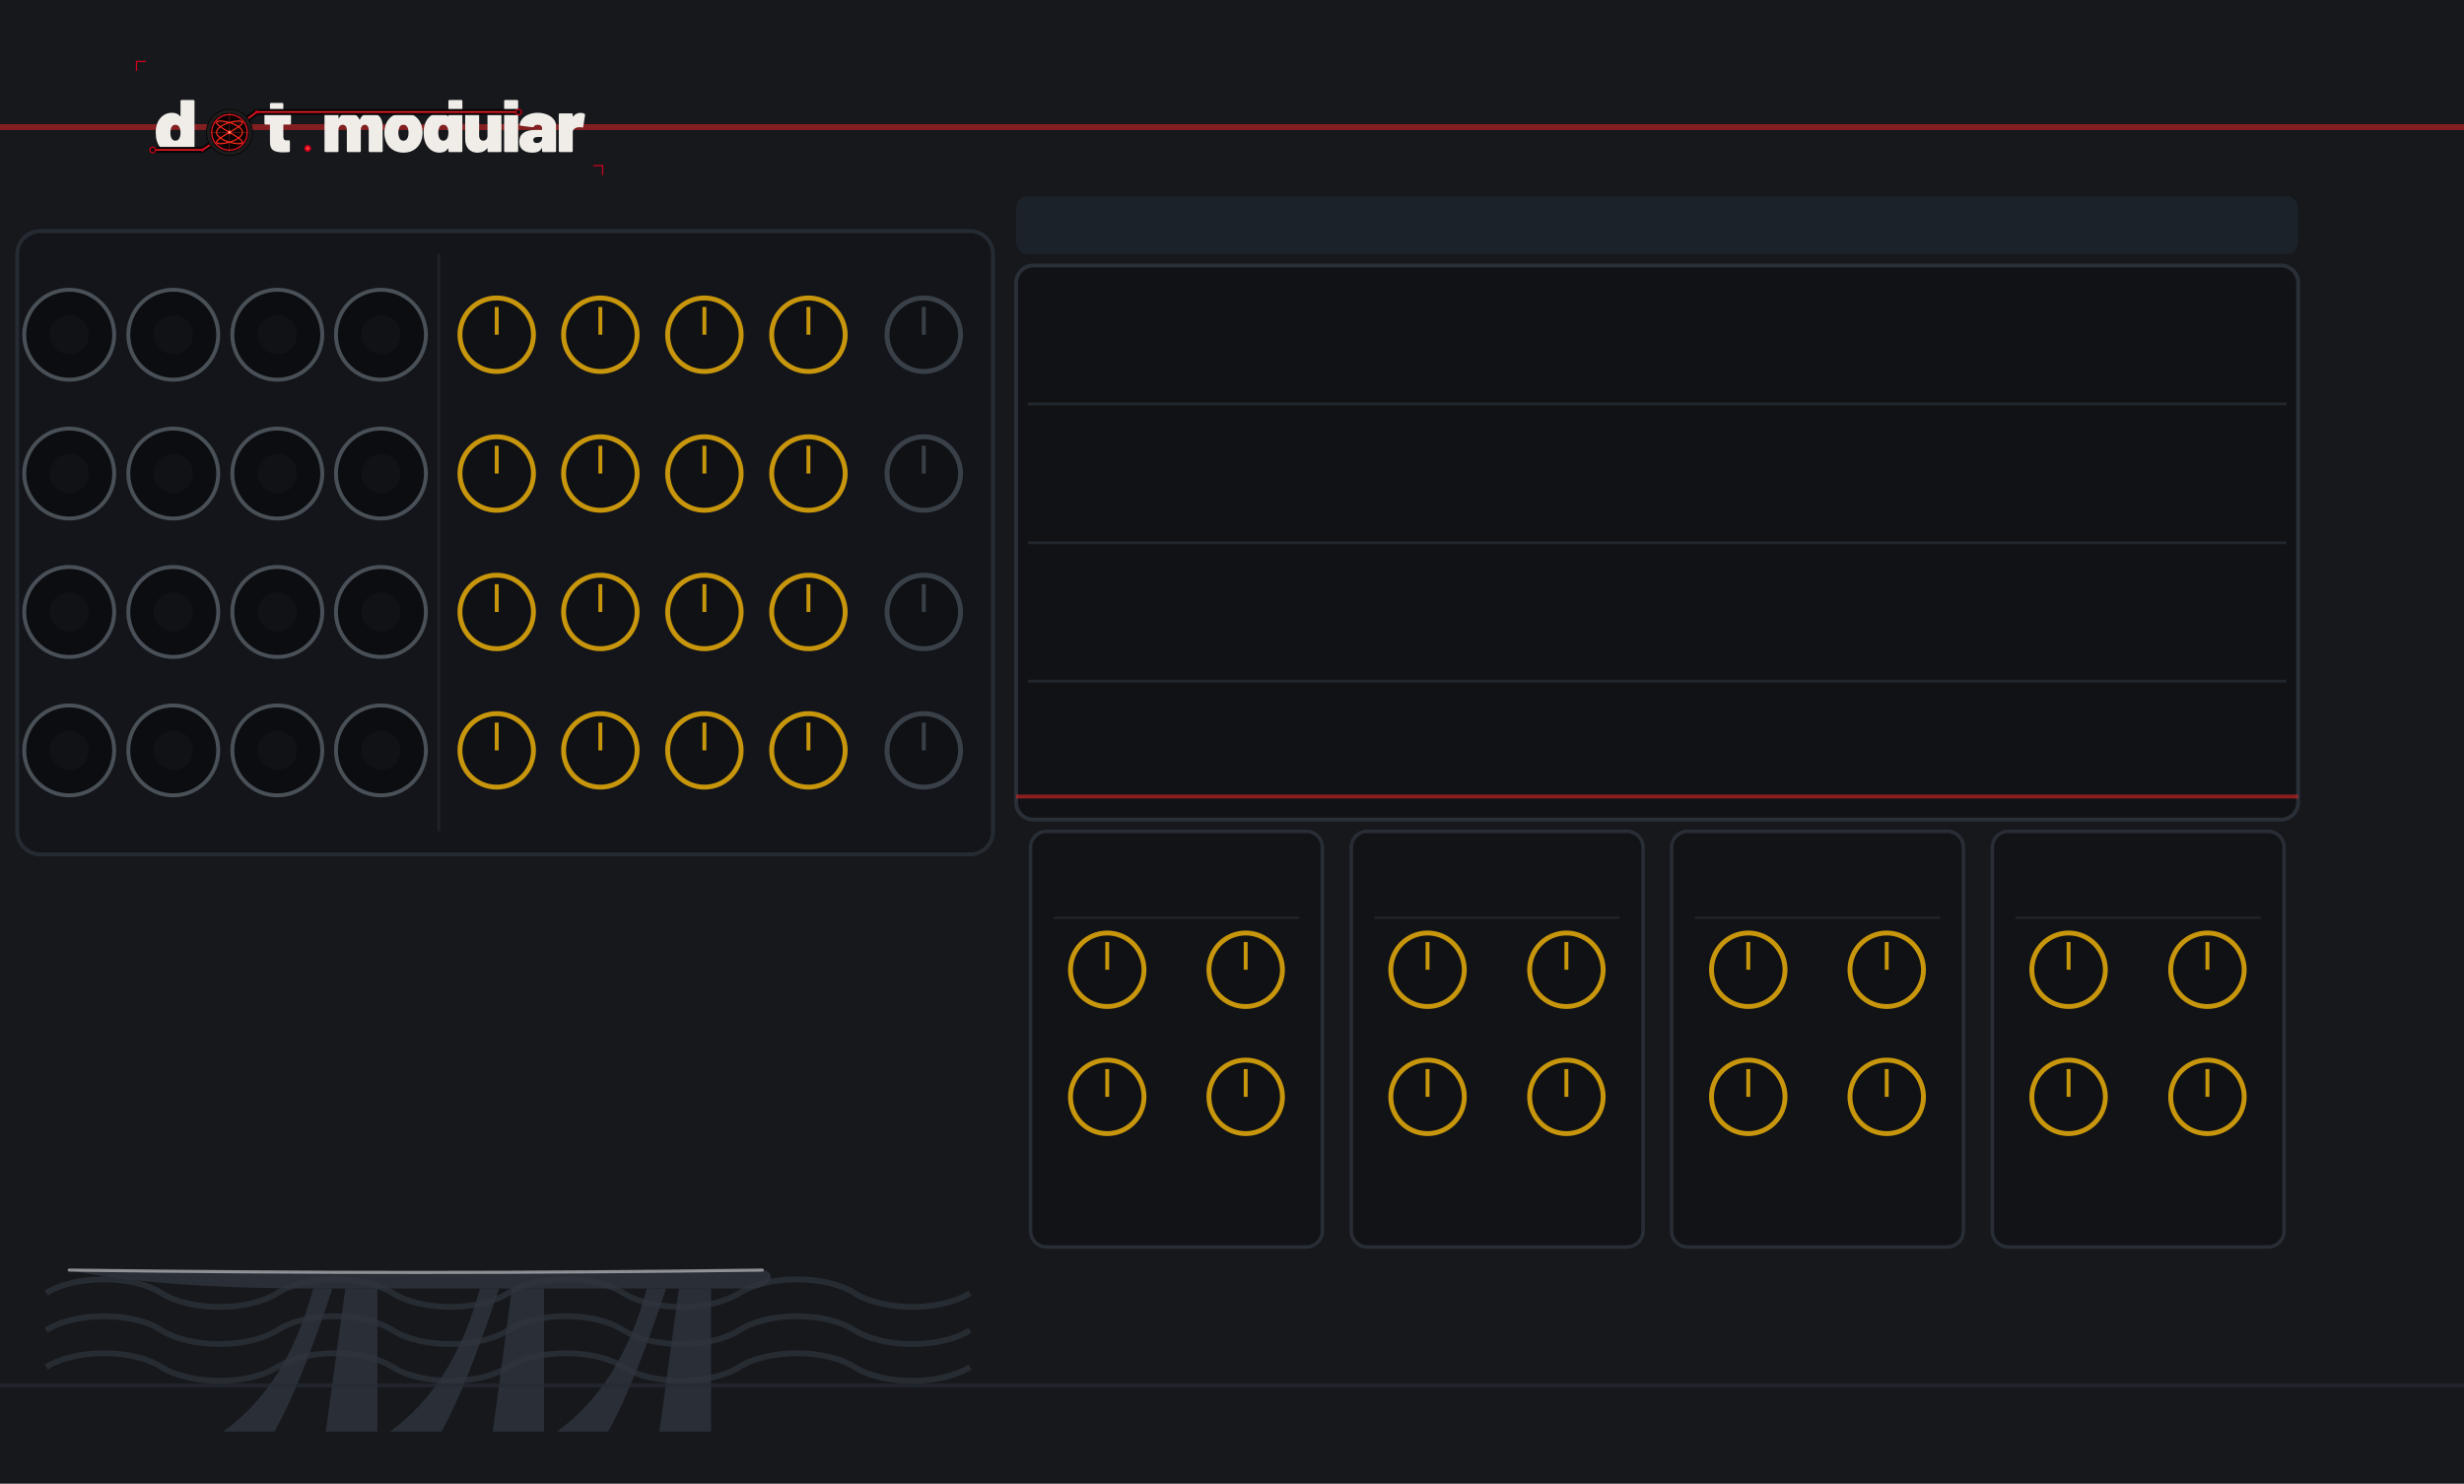
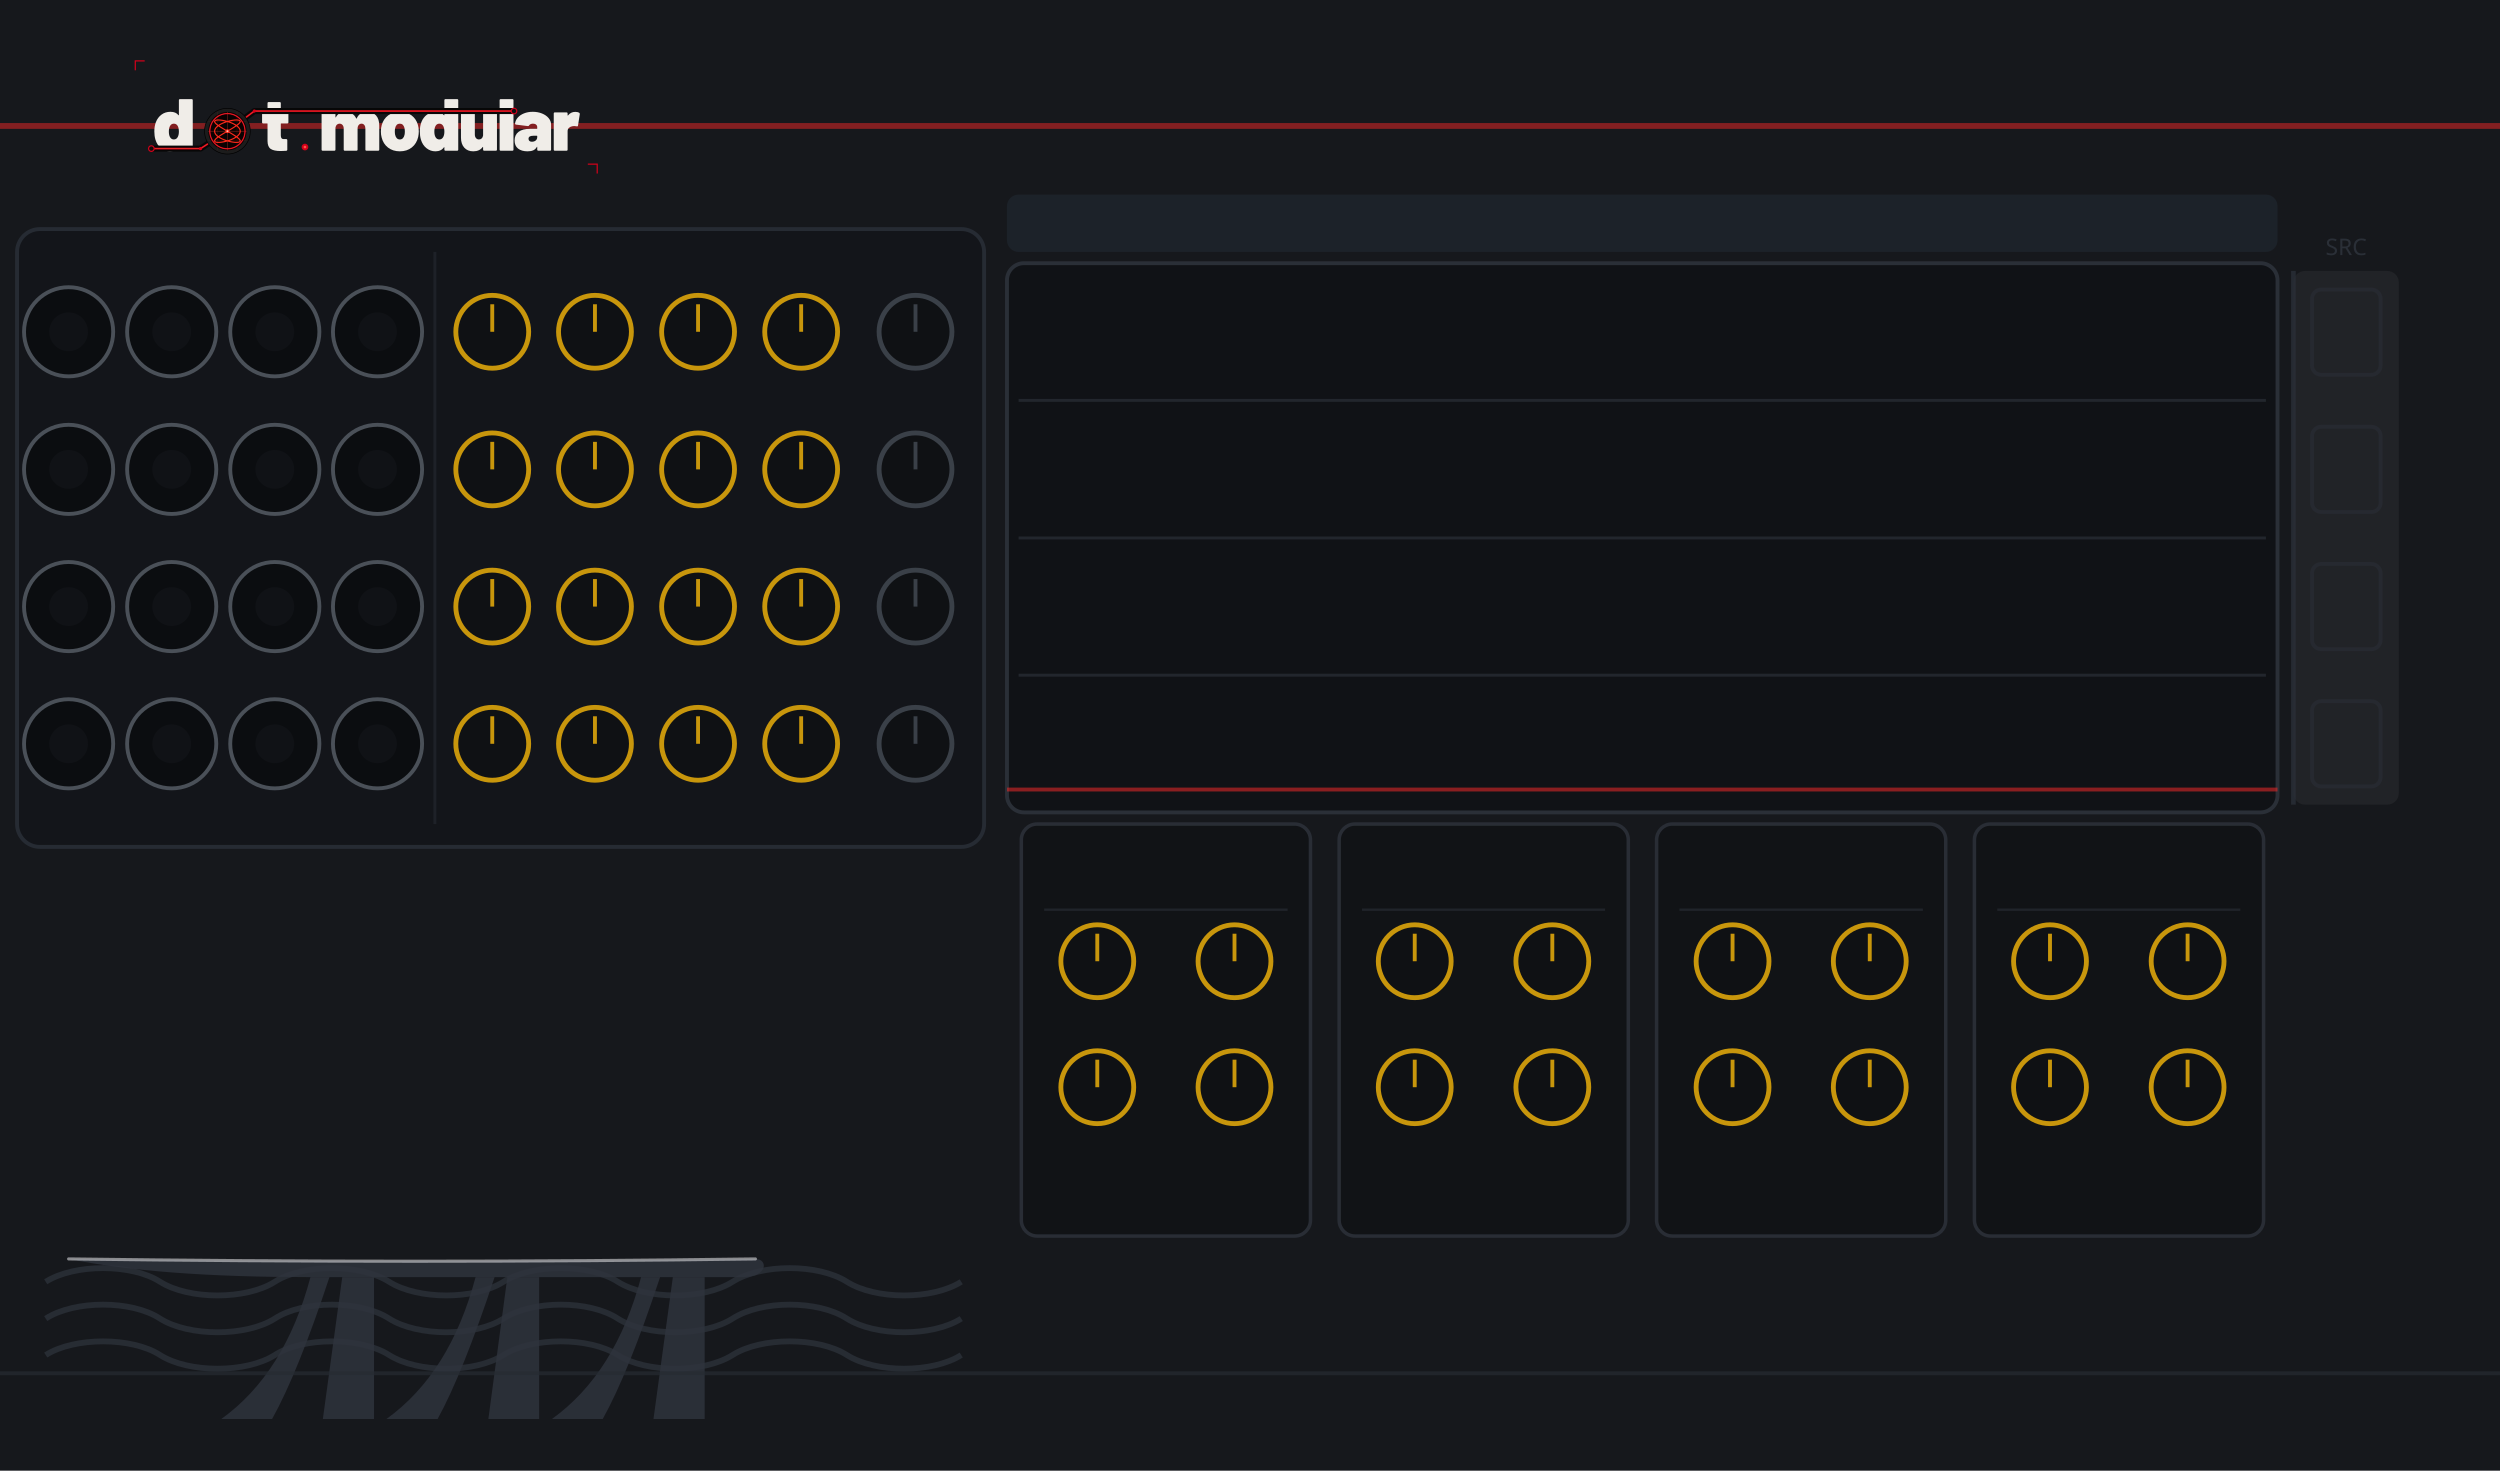
- <svg xmlns="http://www.w3.org/2000/svg" width="630.0" height="379.43" viewBox="0 0 630.0 379.43">
-   <g>
-     <rect width="630.0" height="379.43" fill="#16181c" />
+ <svg xmlns="http://www.w3.org/2000/svg" width="645.0" height="379.43" viewBox="0 0 645.0 379.43">
+   <g>
+     <rect width="645.0" height="379.43" fill="#16181c" />
    <path d="M 11.8 330.7 C 19.2 326.0 34.0 326.0 41.3 330.7 C 48.7 335.4 63.5 335.4 70.9 330.7 C 78.2 326.0 93.0 326.0 100.4 330.7 C 107.8 335.4 122.5 335.4 129.9 330.7 C 137.3 326.0 152.1 326.0 159.4 330.7 C 166.8 335.4 181.6 335.4 189.0 330.7 C 196.4 326.0 211.1 326.0 218.5 330.7 C 225.9 335.4 240.6 335.4 248.0 330.7 " fill="none" stroke="#333944" stroke-width="1.5" stroke-opacity="0.6" />
    <path d="M 11.8 340.2 C 19.2 335.4 34.0 335.4 41.3 340.2 C 48.7 344.9 63.5 344.9 70.9 340.2 C 78.2 335.4 93.0 335.4 100.4 340.2 C 107.8 344.9 122.5 344.9 129.9 340.2 C 137.3 335.4 152.1 335.4 159.4 340.2 C 166.8 344.9 181.6 344.9 189.0 340.2 C 196.4 335.4 211.1 335.4 218.5 340.2 C 225.9 344.9 240.6 344.9 248.0 340.2 " fill="none" stroke="#333944" stroke-width="1.5" stroke-opacity="0.6" />
    <path d="M 11.8 349.6 C 19.2 344.9 34.0 344.9 41.3 349.6 C 48.7 354.3 63.5 354.3 70.9 349.6 C 78.2 344.9 93.0 344.9 100.4 349.6 C 107.8 354.3 122.5 354.3 129.9 349.6 C 137.3 344.9 152.1 344.9 159.4 349.6 C 166.8 354.3 181.6 354.3 189.0 349.6 C 196.4 344.9 211.1 344.9 218.5 349.6 C 225.9 354.3 240.6 354.3 248.0 349.6 " fill="none" stroke="#333944" stroke-width="1.5" stroke-opacity="0.6" />
    <path d="M 57.1 366.1 Q 73.5 354.3 80.1 329.5 L 85.0 329.5 Q 76.8 354.3 70.2 366.1 Z" fill="#2e333c" fill-opacity="0.85" />
    <path d="M 99.7 366.1 Q 116.1 354.3 122.7 329.5 L 127.6 329.5 Q 119.4 354.3 112.9 366.1 Z" fill="#2e333c" fill-opacity="0.85" />
    <path d="M 142.4 366.1 Q 158.8 354.3 165.4 329.5 L 170.3 329.5 Q 162.1 354.3 155.5 366.1 Z" fill="#2e333c" fill-opacity="0.85" />
    <polygon points="83.3,366.1 88.3,329.5 96.5,329.5 96.5,366.1" fill="#2e333c" fill-opacity="0.85" />
    <polygon points="126.0,366.1 130.9,329.5 139.1,329.5 139.1,366.1" fill="#2e333c" fill-opacity="0.85" />
    <polygon points="168.6,366.1 173.6,329.5 181.8,329.5 181.8,366.1" fill="#2e333c" fill-opacity="0.85" />
    <path d="M 17.7 324.8 Q 107.9 326.0 194.9 324.8 C 198.2 324.8 198.2 329.5 191.6 329.5 L 80.1 329.5 Q 40.7 329.5 17.7 324.8 Z" fill="#2e333c" fill-opacity="0.85" />
    <path d="M 17.7 324.8 Q 107.9 326.0 194.9 324.8" fill="none" stroke="#d8d8dc" stroke-width="0.8" stroke-opacity="0.595" stroke-linecap="round" />
-     <line x1="0" y1="32.5" x2="630.0" y2="32.5" stroke="#dc2626" stroke-width="1.5" stroke-opacity="0.55" />
-     <line x1="0" y1="354.3" x2="630.0" y2="354.3" stroke="#262b33" stroke-width="1" stroke-opacity="0.7" />
+     <line x1="0" y1="32.5" x2="645.0" y2="32.5" stroke="#dc2626" stroke-width="1.5" stroke-opacity="0.55" />
+     <line x1="0" y1="354.3" x2="645.0" y2="354.3" stroke="#262b33" stroke-width="1" stroke-opacity="0.7" />
    <rect x="4.4" y="59.1" width="249.5" height="159.4" rx="5.9" fill="#13151a" stroke="#262b33" stroke-width="1" />
    <line x1="112.2" y1="65.0" x2="112.2" y2="212.6" stroke="#262b33" stroke-width="0.75" stroke-opacity="0.6" />
    <rect x="259.8" y="50.2" width="327.8" height="14.8" rx="3.0" fill="#202833" fill-opacity="0.6" />
    <rect x="259.8" y="67.9" width="327.8" height="141.7" rx="4.4" fill="#101216" stroke="#2a2f37" stroke-width="1" />
    <line x1="262.8" y1="103.3" x2="584.6" y2="103.3" stroke="#2a2f37" stroke-width="0.75" stroke-opacity="0.7" />
    <line x1="262.8" y1="138.8" x2="584.6" y2="138.8" stroke="#2a2f37" stroke-width="0.75" stroke-opacity="0.7" />
    <line x1="262.8" y1="174.2" x2="584.6" y2="174.2" stroke="#2a2f37" stroke-width="0.75" stroke-opacity="0.7" />
+     <rect x="591.7" y="69.9" width="27.2" height="137.7" rx="3.0" fill="#ffffff" fill-opacity="0.05" />
+     <line x1="591.7" y1="69.9" x2="591.7" y2="207.6" stroke="#2a2f37" stroke-width="1.2" stroke-opacity="0.8" />
+     <text x="605.3" y="65.8" font-family="sans-serif" font-size="5.9" fill="#2a2f37" text-anchor="middle">SRC</text>
+     <rect x="596.5" y="74.7" width="17.7" height="22.0" rx="2.4" fill="none" stroke="#2a2f37" stroke-width="1.0" stroke-opacity="0.55" />
+     <rect x="596.5" y="110.1" width="17.7" height="22.0" rx="2.4" fill="none" stroke="#2a2f37" stroke-width="1.0" stroke-opacity="0.55" />
+     <rect x="596.5" y="145.5" width="17.7" height="22.0" rx="2.4" fill="none" stroke="#2a2f37" stroke-width="1.0" stroke-opacity="0.55" />
+     <rect x="596.5" y="180.9" width="17.7" height="22.0" rx="2.4" fill="none" stroke="#2a2f37" stroke-width="1.0" stroke-opacity="0.55" />
  </g>
  <g>
    <g transform="translate(32.48,13.29) scale(0.17297)">
      <g transform="translate(40.00,148.00) scale(0.11,-0.11)">
        <path d="M370 700H528Q535 700 539.0 696.0Q543 692 543 685V15Q543 8 539.0 4.0Q535 0 528 0H370Q363 0 359.0 4.0Q355 8 355 15V45Q355 48 353.0 49.0Q351 50 349 47Q312 -8 233 -8Q166 -8 112.5 34.5Q59 77 37 150Q22 200 22 262Q22 334 44 390Q68 451 119.0 489.5Q170 528 241 528Q314 528 349 482Q351 480 353.0 480.5Q355 481 355 484V685Q355 692 359.0 696.0Q363 700 370 700ZM355 259Q355 307 339 336Q321 367 287 367Q251 367 234 334Q219 306 219 259Q219 214 234 186Q252 153 287 153Q322 153 340 187Q355 216 355 259Z" fill="#f0ede8" />
      </g>
      <g transform="translate(201.37,148.00) scale(0.11,-0.11)">
        <path d="M358 370H275Q270 370 270 365V208Q270 158 306 158H343Q350 158 354.0 154.0Q358 150 358 143V15Q358 1 343 -1Q304 -4 268 -4Q177 -4 134.0 24.0Q91 52 90 130V365Q90 370 85 370H31Q24 370 20.0 374.0Q16 378 16 385V505Q16 512 20.0 516.0Q24 520 31 520H85Q90 520 90 525V645Q90 652 94.0 656.0Q98 660 105 660H255Q262 660 266.0 656.0Q270 652 270 645V525Q270 520 275 520H358Q365 520 369.0 516.0Q373 512 373 505V385Q373 378 369.0 374.0Q365 370 358 370Z" fill="#f0ede8" />
      </g>
      <g transform="translate(288.27,148.00) scale(0.11,-0.11)">
        <path d="M815 341V15Q815 8 811.0 4.0Q807 0 800 0H642Q635 0 631.0 4.0Q627 8 627 15V300Q627 330 612.5 348.5Q598 367 575 367Q551 367 536.0 348.5Q521 330 521 300V15Q521 8 517.0 4.0Q513 0 506 0H348Q341 0 337.0 4.0Q333 8 333 15V300Q333 330 317.5 348.5Q302 367 277 367Q255 367 240.5 353.5Q226 340 222 317Q221 315 221 311V15Q221 8 217.0 4.0Q213 0 206 0H48Q41 0 37.0 4.0Q33 8 33 15V505Q33 512 37.0 516.0Q41 520 48 520H206Q213 520 217.0 516.0Q221 512 221 505V455Q221 451 223.0 451.0Q225 451 227 454Q265 528 355 528Q406 528 444.5 504.5Q483 481 503 437Q506 432 509 438Q529 483 564.5 505.5Q600 528 648 528Q727 528 771.0 479.0Q815 430 815 341Z" fill="#f0ede8" />
      </g>
      <g transform="translate(377.92,148.00) scale(0.11,-0.11)">
        <path d="M32 181Q22 217 22 261Q22 310 34 350Q58 433 122.5 480.5Q187 528 280 528Q373 528 436.5 480.5Q500 433 524 352Q536 310 536 263Q536 225 528 187Q507 97 441.5 44.5Q376 -8 279 -8Q184 -8 118.5 43.0Q53 94 32 181ZM343 217Q347 236 347 262Q347 285 342 308Q327 367 279 367Q229 367 216 308Q211 291 211 262Q211 236 215 217Q230 153 279 153Q305 153 321.0 170.5Q337 188 343 217Z" fill="#f0ede8" />
      </g>
      <g transform="translate(436.00,148.00) scale(0.11,-0.11)">
        <path d="M370 700H528Q535 700 539.0 696.0Q543 692 543 685V15Q543 8 539.0 4.0Q535 0 528 0H370Q363 0 359.0 4.0Q355 8 355 15V45Q355 48 353.0 49.0Q351 50 349 47Q312 -8 233 -8Q166 -8 112.5 34.5Q59 77 37 150Q22 200 22 262Q22 334 44 390Q68 451 119.0 489.5Q170 528 241 528Q314 528 349 482Q351 480 353.0 480.5Q355 481 355 484V685Q355 692 359.0 696.0Q363 700 370 700ZM355 259Q355 307 339 336Q321 367 287 367Q251 367 234 334Q219 306 219 259Q219 214 234 186Q252 153 287 153Q322 153 340 187Q355 216 355 259Z" fill="#f0ede8" />
      </g>
      <g transform="translate(496.39,148.00) scale(0.11,-0.11)">
        <path d="M346 520H504Q511 520 515.0 516.0Q519 512 519 505V15Q519 8 515.0 4.0Q511 0 504 0H346Q339 0 335.0 4.0Q331 8 331 15V48Q331 51 329.0 52.0Q327 53 325 50Q284 -8 197 -8Q121 -8 76.0 41.5Q31 91 31 179V505Q31 512 35.0 516.0Q39 520 46 520H204Q211 520 215.0 516.0Q219 512 219 505V220Q219 190 234.5 171.5Q250 153 275 153Q297 153 311.5 166.5Q326 180 330 203Q331 205 331 209V505Q331 512 335.0 516.0Q339 520 346 520Z" fill="#f0ede8" />
      </g>
      <g transform="translate(553.81,148.00) scale(0.11,-0.11)">
        <path d="M33 15V685Q33 692 37.0 696.0Q41 700 48 700H206Q213 700 217.0 696.0Q221 692 221 685V15Q221 8 217.0 4.0Q213 0 206 0H48Q41 0 37.0 4.0Q33 8 33 15Z" fill="#f0ede8" />
      </g>
      <g transform="translate(578.45,148.00) scale(0.11,-0.11)">
        <path d="M507 355V15Q507 8 503.0 4.0Q499 0 492 0H334Q327 0 323.0 4.0Q319 8 319 15V50Q319 54 317.5 54.5Q316 55 314 52Q297 21 267.0 6.5Q237 -8 188 -8Q106 -8 59.0 29.5Q12 67 12 139Q12 215 65.5 256.0Q119 297 221 297H314Q319 297 319 302V320Q319 341 303.5 354.0Q288 367 262 367Q244 367 230.0 361.0Q216 355 210 345Q206 338 202.5 335.5Q199 333 193 334L32 354Q18 356 18 366Q22 411 54.0 448.0Q86 485 139.5 506.5Q193 528 259 528Q327 528 384.0 505.0Q441 482 474.0 442.0Q507 402 507 355ZM319 185V198Q319 203 314 203H264Q201 203 201 162Q201 144 212.5 133.0Q224 122 246 122Q278 122 298.5 139.0Q319 156 319 185Z" fill="#f0ede8" />
      </g>
      <g transform="translate(634.55,148.00) scale(0.11,-0.11)">
        <path d="M379 514Q388 509 386 495L362 341Q361 333 356.5 331.0Q352 329 344 331Q326 335 312 335Q297 335 284 332Q258 327 239.5 310.5Q221 294 221 266V15Q221 8 217.0 4.0Q213 0 206 0H48Q41 0 37.0 4.0Q33 8 33 15V505Q33 512 37.0 516.0Q41 520 48 520H206Q213 520 217.0 516.0Q221 512 221 505V481Q221 478 223.0 477.0Q225 476 226 478Q264 527 325 527Q359 527 379 514Z" fill="#f0ede8" />
      </g>
      <path d="M 38.0,144.8 L 111.3,144.8 L 151.4,118.8 L 191.6,88.8 L 578.9,88.8" fill="none" stroke="#070707" stroke-width="9.0" stroke-linecap="round" stroke-linejoin="round" />
      <path d="M 38.0,144.8 L 111.3,144.8 L 151.4,118.8 L 191.6,88.8 L 578.9,88.8" fill="none" stroke="#d4001a" stroke-width="2.60" stroke-linecap="round" stroke-linejoin="round" />
      <path d="M 38.0,144.8 L 111.3,144.8 L 151.4,118.8 L 191.6,88.8 L 578.9,88.8" fill="none" stroke="#ff5533" stroke-width="0.88" stroke-linecap="round" stroke-linejoin="round" opacity="0.7" />
      <circle cx="38.0" cy="144.8" r="4.2" fill="#0d0d0d" stroke="#d4001a" stroke-width="1.76" />
      <circle cx="578.9" cy="88.8" r="4.2" fill="#0d0d0d" stroke="#d4001a" stroke-width="1.76" />
      <circle cx="111.3" cy="144.8" r="2.4" fill="#d4001a" />
      <circle cx="191.6" cy="88.8" r="2.4" fill="#d4001a" />
      <g transform="translate(151.430,118.850)">
        <circle r="34.100" fill="#1c1c1c" stroke="#000000" stroke-width="1.023" />
        <circle r="28.644" fill="#0a0202" />
        <g stroke="#a83020" stroke-width="0.682" opacity="0.9">
          <line x1="-28.644" y1="0" x2="28.644" y2="0" />
          <line x1="0" y1="-28.644" x2="0" y2="28.644" />
        </g>
        <g stroke="#7a2018" stroke-width="0.443" opacity="0.6">
          <line x1="-28.644" y1="-14.322" x2="28.644" y2="-14.322" />
          <line x1="-14.322" y1="-28.644" x2="-14.322" y2="28.644" />
          <line x1="-28.644" y1="14.322" x2="28.644" y2="14.322" />
          <line x1="14.322" y1="-28.644" x2="14.322" y2="28.644" />
        </g>
        <path d="M 19.10,0.00 L 19.01,1.05 L 18.76,2.09 L 18.34,3.13 L 17.76,4.16 L 17.01,5.16 L 16.12,6.15 L 15.09,7.11 L 13.92,8.05 L 12.63,8.95 L 11.22,9.82 L 9.72,10.65 L 8.13,11.44 L 6.47,12.18 L 4.75,12.87 L 2.99,13.52 L 1.20,14.11 L -0.60,14.64 L -2.39,15.12 L -4.17,15.54 L -5.90,15.89 L -7.58,16.18 L -9.20,16.41 L -10.73,16.58 L -12.17,16.68 L -13.50,16.71 L -14.71,16.68 L -15.79,16.58 L -16.73,16.41 L -17.53,16.18 L -18.16,15.89 L -18.64,15.54 L -18.95,15.12 L -19.09,14.64 L -19.06,14.11 L -18.86,13.52 L -18.50,12.87 L -17.97,12.18 L -17.28,11.44 L -16.44,10.65 L -15.45,9.82 L -14.32,8.95 L -13.07,8.05 L -11.70,7.11 L -10.23,6.15 L -8.67,5.16 L -7.03,4.16 L -5.33,3.13 L -3.58,2.09 L -1.80,1.05 L -0.00,0.00 L 1.80,-1.05 L 3.58,-2.09 L 5.33,-3.13 L 7.03,-4.16 L 8.67,-5.16 L 10.23,-6.15 L 11.70,-7.11 L 13.07,-8.05 L 14.32,-8.95 L 15.45,-9.82 L 16.44,-10.65 L 17.28,-11.44 L 17.97,-12.18 L 18.50,-12.87 L 18.86,-13.52 L 19.06,-14.11 L 19.09,-14.64 L 18.95,-15.12 L 18.64,-15.54 L 18.16,-15.89 L 17.53,-16.18 L 16.73,-16.41 L 15.79,-16.58 L 14.71,-16.68 L 13.50,-16.71 L 12.17,-16.68 L 10.73,-16.58 L 9.20,-16.41 L 7.58,-16.18 L 5.90,-15.89 L 4.17,-15.54 L 2.39,-15.12 L 0.60,-14.64 L -1.20,-14.11 L -2.99,-13.52 L -4.75,-12.87 L -6.47,-12.18 L -8.13,-11.44 L -9.72,-10.65 L -11.22,-9.82 L -12.63,-8.95 L -13.92,-8.05 L -15.09,-7.11 L -16.12,-6.15 L -17.01,-5.16 L -17.76,-4.16 L -18.34,-3.13 L -18.76,-2.09 L -19.01,-1.05 L -19.10,-0.00 L -19.01,1.05 L -18.76,2.09 L -18.34,3.13 L -17.76,4.16 L -17.01,5.16 L -16.12,6.15 L -15.09,7.11 L -13.92,8.05 L -12.63,8.95 L -11.22,9.82 L -9.72,10.65 L -8.13,11.44 L -6.47,12.18 L -4.75,12.87 L -2.99,13.52 L -1.20,14.11 L 0.60,14.64 L 2.39,15.12 L 4.17,15.54 L 5.90,15.89 L 7.58,16.18 L 9.20,16.41 L 10.73,16.58 L 12.17,16.68 L 13.50,16.71 L 14.71,16.68 L 15.79,16.58 L 16.73,16.41 L 17.53,16.18 L 18.16,15.89 L 18.64,15.54 L 18.95,15.12 L 19.09,14.64 L 19.06,14.11 L 18.86,13.52 L 18.50,12.87 L 17.97,12.18 L 17.28,11.44 L 16.44,10.65 L 15.45,9.82 L 14.32,8.95 L 13.07,8.05 L 11.70,7.11 L 10.23,6.15 L 8.67,5.16 L 7.03,4.16 L 5.33,3.13 L 3.58,2.09 L 1.80,1.05 L 0.00,0.00 L -1.80,-1.05 L -3.58,-2.09 L -5.33,-3.13 L -7.03,-4.16 L -8.67,-5.16 L -10.23,-6.15 L -11.70,-7.11 L -13.07,-8.05 L -14.32,-8.95 L -15.45,-9.82 L -16.44,-10.65 L -17.28,-11.44 L -17.97,-12.18 L -18.50,-12.87 L -18.86,-13.52 L -19.06,-14.11 L -19.09,-14.64 L -18.95,-15.12 L -18.64,-15.54 L -18.16,-15.89 L -17.53,-16.18 L -16.73,-16.41 L -15.79,-16.58 L -14.71,-16.68 L -13.50,-16.71 L -12.17,-16.68 L -10.73,-16.58 L -9.20,-16.41 L -7.58,-16.18 L -5.90,-15.89 L -4.17,-15.54 L -2.39,-15.12 L -0.60,-14.64 L 1.20,-14.11 L 2.99,-13.52 L 4.75,-12.87 L 6.47,-12.18 L 8.13,-11.44 L 9.72,-10.65 L 11.22,-9.82 L 12.63,-8.95 L 13.92,-8.05 L 15.09,-7.11 L 16.12,-6.15 L 17.01,-5.16 L 17.76,-4.16 L 18.34,-3.13 L 18.76,-2.09 L 19.01,-1.05 L 19.10,-0.00 Z" fill="none" stroke="#ff2a1a" stroke-width="1.705" stroke-linejoin="round" />
        <circle r="26.257" fill="none" stroke="#d4001a" stroke-width="1.876" />
        <circle r="26.257" fill="none" stroke="#ff5533" stroke-width="0.614" opacity="0.7" />
        <circle r="2.899" fill="#ff3322" />
        <circle r="1.364" fill="#ffccbb" />
      </g>
      <circle cx="267.1" cy="142.5" r="5.0" fill="#d4001a" />
      <circle cx="267.1" cy="142.5" r="2.0" fill="#ff5544" />
      <polyline points="14,28 14,14 28,14" fill="none" stroke="#d4001a" stroke-width="1.8" />
      <polyline points="703,182 703,168 689,168" fill="none" stroke="#d4001a" stroke-width="1.8" />
    </g>
  </g>
  <g>
    <circle cx="17.7" cy="85.6" r="11.5" fill="#0b0d10" stroke="#4a5058" stroke-width="1" />
    <circle cx="17.7" cy="85.6" r="5.0" fill="#101216" />
    <circle cx="44.3" cy="85.6" r="11.5" fill="#0b0d10" stroke="#4a5058" stroke-width="1" />
    <circle cx="44.3" cy="85.6" r="5.0" fill="#101216" />
    <circle cx="70.9" cy="85.6" r="11.5" fill="#0b0d10" stroke="#4a5058" stroke-width="1" />
    <circle cx="70.9" cy="85.6" r="5.0" fill="#101216" />
    <circle cx="97.4" cy="85.6" r="11.5" fill="#0b0d10" stroke="#4a5058" stroke-width="1" />
    <circle cx="97.4" cy="85.6" r="5.0" fill="#101216" />
    <circle cx="127.0" cy="85.6" r="9.4" fill="#0f1114" stroke="#c8960c" stroke-width="1.25" />
    <line x1="127.0" y1="85.6" x2="127.0" y2="78.5" stroke="#c8960c" stroke-width="1" />
    <circle cx="153.5" cy="85.6" r="9.4" fill="#0f1114" stroke="#c8960c" stroke-width="1.25" />
    <line x1="153.5" y1="85.6" x2="153.5" y2="78.5" stroke="#c8960c" stroke-width="1" />
    <circle cx="180.1" cy="85.6" r="9.4" fill="#0f1114" stroke="#c8960c" stroke-width="1.25" />
    <line x1="180.1" y1="85.6" x2="180.1" y2="78.5" stroke="#c8960c" stroke-width="1" />
    <circle cx="206.7" cy="85.6" r="9.4" fill="#0f1114" stroke="#c8960c" stroke-width="1.25" />
    <line x1="206.7" y1="85.6" x2="206.7" y2="78.5" stroke="#c8960c" stroke-width="1" />
    <circle cx="236.2" cy="85.6" r="9.4" fill="#0f1114" stroke="#3a4048" stroke-width="1.25" />
    <line x1="236.2" y1="85.6" x2="236.2" y2="78.5" stroke="#3a4048" stroke-width="1" />
    <circle cx="17.7" cy="121.1" r="11.5" fill="#0b0d10" stroke="#4a5058" stroke-width="1" />
    <circle cx="17.7" cy="121.1" r="5.0" fill="#101216" />
    <circle cx="44.3" cy="121.1" r="11.5" fill="#0b0d10" stroke="#4a5058" stroke-width="1" />
    <circle cx="44.3" cy="121.1" r="5.0" fill="#101216" />
    <circle cx="70.9" cy="121.1" r="11.5" fill="#0b0d10" stroke="#4a5058" stroke-width="1" />
    <circle cx="70.9" cy="121.1" r="5.0" fill="#101216" />
    <circle cx="97.4" cy="121.1" r="11.5" fill="#0b0d10" stroke="#4a5058" stroke-width="1" />
    <circle cx="97.4" cy="121.1" r="5.0" fill="#101216" />
    <circle cx="127.0" cy="121.1" r="9.4" fill="#0f1114" stroke="#c8960c" stroke-width="1.25" />
    <line x1="127.0" y1="121.1" x2="127.0" y2="114.0" stroke="#c8960c" stroke-width="1" />
    <circle cx="153.5" cy="121.1" r="9.4" fill="#0f1114" stroke="#c8960c" stroke-width="1.25" />
    <line x1="153.5" y1="121.1" x2="153.5" y2="114.0" stroke="#c8960c" stroke-width="1" />
    <circle cx="180.1" cy="121.1" r="9.4" fill="#0f1114" stroke="#c8960c" stroke-width="1.25" />
    <line x1="180.1" y1="121.1" x2="180.1" y2="114.0" stroke="#c8960c" stroke-width="1" />
    <circle cx="206.7" cy="121.1" r="9.4" fill="#0f1114" stroke="#c8960c" stroke-width="1.25" />
    <line x1="206.7" y1="121.1" x2="206.7" y2="114.0" stroke="#c8960c" stroke-width="1" />
    <circle cx="236.2" cy="121.1" r="9.4" fill="#0f1114" stroke="#3a4048" stroke-width="1.25" />
    <line x1="236.2" y1="121.1" x2="236.2" y2="114.0" stroke="#3a4048" stroke-width="1" />
    <circle cx="17.7" cy="156.5" r="11.5" fill="#0b0d10" stroke="#4a5058" stroke-width="1" />
    <circle cx="17.7" cy="156.5" r="5.0" fill="#101216" />
    <circle cx="44.3" cy="156.5" r="11.5" fill="#0b0d10" stroke="#4a5058" stroke-width="1" />
    <circle cx="44.3" cy="156.5" r="5.0" fill="#101216" />
    <circle cx="70.9" cy="156.5" r="11.5" fill="#0b0d10" stroke="#4a5058" stroke-width="1" />
    <circle cx="70.9" cy="156.5" r="5.0" fill="#101216" />
    <circle cx="97.4" cy="156.5" r="11.5" fill="#0b0d10" stroke="#4a5058" stroke-width="1" />
    <circle cx="97.4" cy="156.5" r="5.0" fill="#101216" />
    <circle cx="127.0" cy="156.5" r="9.4" fill="#0f1114" stroke="#c8960c" stroke-width="1.25" />
    <line x1="127.0" y1="156.5" x2="127.0" y2="149.4" stroke="#c8960c" stroke-width="1" />
    <circle cx="153.5" cy="156.5" r="9.4" fill="#0f1114" stroke="#c8960c" stroke-width="1.25" />
    <line x1="153.5" y1="156.5" x2="153.5" y2="149.4" stroke="#c8960c" stroke-width="1" />
    <circle cx="180.1" cy="156.5" r="9.4" fill="#0f1114" stroke="#c8960c" stroke-width="1.25" />
    <line x1="180.1" y1="156.5" x2="180.1" y2="149.4" stroke="#c8960c" stroke-width="1" />
    <circle cx="206.7" cy="156.5" r="9.4" fill="#0f1114" stroke="#c8960c" stroke-width="1.25" />
    <line x1="206.7" y1="156.5" x2="206.7" y2="149.4" stroke="#c8960c" stroke-width="1" />
    <circle cx="236.2" cy="156.5" r="9.4" fill="#0f1114" stroke="#3a4048" stroke-width="1.25" />
    <line x1="236.2" y1="156.5" x2="236.2" y2="149.4" stroke="#3a4048" stroke-width="1" />
    <circle cx="17.7" cy="191.9" r="11.5" fill="#0b0d10" stroke="#4a5058" stroke-width="1" />
    <circle cx="17.7" cy="191.9" r="5.0" fill="#101216" />
    <circle cx="44.3" cy="191.9" r="11.5" fill="#0b0d10" stroke="#4a5058" stroke-width="1" />
    <circle cx="44.3" cy="191.9" r="5.0" fill="#101216" />
    <circle cx="70.9" cy="191.9" r="11.5" fill="#0b0d10" stroke="#4a5058" stroke-width="1" />
    <circle cx="70.9" cy="191.9" r="5.0" fill="#101216" />
    <circle cx="97.4" cy="191.9" r="11.5" fill="#0b0d10" stroke="#4a5058" stroke-width="1" />
    <circle cx="97.4" cy="191.9" r="5.0" fill="#101216" />
    <circle cx="127.0" cy="191.9" r="9.4" fill="#0f1114" stroke="#c8960c" stroke-width="1.25" />
    <line x1="127.0" y1="191.9" x2="127.0" y2="184.8" stroke="#c8960c" stroke-width="1" />
    <circle cx="153.5" cy="191.9" r="9.4" fill="#0f1114" stroke="#c8960c" stroke-width="1.25" />
    <line x1="153.5" y1="191.9" x2="153.5" y2="184.8" stroke="#c8960c" stroke-width="1" />
    <circle cx="180.1" cy="191.9" r="9.4" fill="#0f1114" stroke="#c8960c" stroke-width="1.25" />
    <line x1="180.1" y1="191.9" x2="180.1" y2="184.8" stroke="#c8960c" stroke-width="1" />
    <circle cx="206.7" cy="191.9" r="9.4" fill="#0f1114" stroke="#c8960c" stroke-width="1.25" />
    <line x1="206.7" y1="191.9" x2="206.7" y2="184.8" stroke="#c8960c" stroke-width="1" />
    <circle cx="236.2" cy="191.9" r="9.4" fill="#0f1114" stroke="#3a4048" stroke-width="1.25" />
    <line x1="236.2" y1="191.9" x2="236.2" y2="184.8" stroke="#3a4048" stroke-width="1" />
    <line x1="259.8" y1="203.7" x2="587.6" y2="203.7" stroke="#dc2626" stroke-width="1.0" opacity="0.6" />
    <rect x="263.5" y="212.6" width="74.6" height="106.3" rx="4.1" fill="#101216" stroke="#2a2f37" stroke-width="0.9" opacity="0.92" />
    <line x1="269.4" y1="234.7" x2="332.2" y2="234.7" stroke="#2a2f37" stroke-width="0.6" opacity="0.6" />
    <circle cx="283.1" cy="248.0" r="9.4" fill="#0f1114" stroke="#c8960c" stroke-width="1.25" />
    <line x1="283.1" y1="248.0" x2="283.1" y2="240.9" stroke="#c8960c" stroke-width="1" />
    <circle cx="318.5" cy="248.0" r="9.4" fill="#0f1114" stroke="#c8960c" stroke-width="1.25" />
    <line x1="318.5" y1="248.0" x2="318.5" y2="240.9" stroke="#c8960c" stroke-width="1" />
    <circle cx="283.1" cy="280.5" r="9.4" fill="#0f1114" stroke="#c8960c" stroke-width="1.25" />
    <line x1="283.1" y1="280.5" x2="283.1" y2="273.4" stroke="#c8960c" stroke-width="1" />
    <circle cx="318.5" cy="280.5" r="9.4" fill="#0f1114" stroke="#c8960c" stroke-width="1.25" />
    <line x1="318.5" y1="280.5" x2="318.5" y2="273.4" stroke="#c8960c" stroke-width="1" />
    <rect x="345.5" y="212.6" width="74.6" height="106.3" rx="4.1" fill="#101216" stroke="#2a2f37" stroke-width="0.9" opacity="0.92" />
    <line x1="351.4" y1="234.7" x2="414.1" y2="234.7" stroke="#2a2f37" stroke-width="0.6" opacity="0.6" />
    <circle cx="365.0" cy="248.0" r="9.4" fill="#0f1114" stroke="#c8960c" stroke-width="1.25" />
    <line x1="365.0" y1="248.0" x2="365.0" y2="240.9" stroke="#c8960c" stroke-width="1" />
    <circle cx="400.5" cy="248.0" r="9.4" fill="#0f1114" stroke="#c8960c" stroke-width="1.25" />
    <line x1="400.5" y1="248.0" x2="400.5" y2="240.9" stroke="#c8960c" stroke-width="1" />
    <circle cx="365.0" cy="280.5" r="9.4" fill="#0f1114" stroke="#c8960c" stroke-width="1.25" />
    <line x1="365.0" y1="280.5" x2="365.0" y2="273.4" stroke="#c8960c" stroke-width="1" />
    <circle cx="400.5" cy="280.5" r="9.4" fill="#0f1114" stroke="#c8960c" stroke-width="1.25" />
    <line x1="400.5" y1="280.5" x2="400.5" y2="273.4" stroke="#c8960c" stroke-width="1" />
    <rect x="427.4" y="212.6" width="74.6" height="106.3" rx="4.1" fill="#101216" stroke="#2a2f37" stroke-width="0.9" opacity="0.92" />
    <line x1="433.3" y1="234.7" x2="496.1" y2="234.7" stroke="#2a2f37" stroke-width="0.6" opacity="0.6" />
    <circle cx="447.0" cy="248.0" r="9.4" fill="#0f1114" stroke="#c8960c" stroke-width="1.25" />
    <line x1="447.0" y1="248.0" x2="447.0" y2="240.9" stroke="#c8960c" stroke-width="1" />
    <circle cx="482.4" cy="248.0" r="9.4" fill="#0f1114" stroke="#c8960c" stroke-width="1.25" />
    <line x1="482.4" y1="248.0" x2="482.4" y2="240.9" stroke="#c8960c" stroke-width="1" />
    <circle cx="447.0" cy="280.5" r="9.4" fill="#0f1114" stroke="#c8960c" stroke-width="1.25" />
    <line x1="447.0" y1="280.5" x2="447.0" y2="273.4" stroke="#c8960c" stroke-width="1" />
    <circle cx="482.4" cy="280.5" r="9.4" fill="#0f1114" stroke="#c8960c" stroke-width="1.25" />
    <line x1="482.4" y1="280.5" x2="482.4" y2="273.4" stroke="#c8960c" stroke-width="1" />
    <rect x="509.4" y="212.6" width="74.6" height="106.3" rx="4.1" fill="#101216" stroke="#2a2f37" stroke-width="0.9" opacity="0.92" />
    <line x1="515.3" y1="234.7" x2="578.0" y2="234.7" stroke="#2a2f37" stroke-width="0.6" opacity="0.6" />
    <circle cx="528.9" cy="248.0" r="9.4" fill="#0f1114" stroke="#c8960c" stroke-width="1.25" />
    <line x1="528.9" y1="248.0" x2="528.9" y2="240.9" stroke="#c8960c" stroke-width="1" />
    <circle cx="564.4" cy="248.0" r="9.4" fill="#0f1114" stroke="#c8960c" stroke-width="1.25" />
    <line x1="564.4" y1="248.0" x2="564.4" y2="240.9" stroke="#c8960c" stroke-width="1" />
    <circle cx="528.9" cy="280.5" r="9.4" fill="#0f1114" stroke="#c8960c" stroke-width="1.25" />
    <line x1="528.9" y1="280.5" x2="528.9" y2="273.4" stroke="#c8960c" stroke-width="1" />
    <circle cx="564.4" cy="280.5" r="9.4" fill="#0f1114" stroke="#c8960c" stroke-width="1.25" />
    <line x1="564.4" y1="280.5" x2="564.4" y2="273.4" stroke="#c8960c" stroke-width="1" />
  </g>
  <g>
    <circle id="input_4" cx="17.72" cy="85.63" r="0.5" fill="none" stroke="none" />
    <circle id="input_5" cx="44.29" cy="85.63" r="0.5" fill="none" stroke="none" />
    <circle id="input_6" cx="70.87" cy="85.63" r="0.5" fill="none" stroke="none" />
    <circle id="input_7" cx="97.44" cy="85.63" r="0.5" fill="none" stroke="none" />
    <circle id="param_8" cx="126.97" cy="85.63" r="0.5" fill="none" stroke="none" />
    <circle id="param_9" cx="153.54" cy="85.63" r="0.5" fill="none" stroke="none" />
    <circle id="param_10" cx="180.12" cy="85.63" r="0.5" fill="none" stroke="none" />
    <circle id="param_11" cx="206.69" cy="85.63" r="0.5" fill="none" stroke="none" />
    <circle id="param_1" cx="236.22" cy="85.63" r="0.5" fill="none" stroke="none" />
-     <circle id="output_1" cx="611.22" cy="85.63" r="0.5" fill="none" stroke="none" />
+     <circle id="output_1" cx="625.98" cy="85.63" r="0.5" fill="none" stroke="none" />
    <circle id="input_8" cx="17.72" cy="121.06" r="0.5" fill="none" stroke="none" />
    <circle id="input_9" cx="44.29" cy="121.06" r="0.5" fill="none" stroke="none" />
    <circle id="input_10" cx="70.87" cy="121.06" r="0.5" fill="none" stroke="none" />
    <circle id="input_11" cx="97.44" cy="121.06" r="0.5" fill="none" stroke="none" />
    <circle id="param_12" cx="126.97" cy="121.06" r="0.5" fill="none" stroke="none" />
    <circle id="param_13" cx="153.54" cy="121.06" r="0.5" fill="none" stroke="none" />
    <circle id="param_14" cx="180.12" cy="121.06" r="0.5" fill="none" stroke="none" />
    <circle id="param_15" cx="206.69" cy="121.06" r="0.5" fill="none" stroke="none" />
    <circle id="param_2" cx="236.22" cy="121.06" r="0.5" fill="none" stroke="none" />
-     <circle id="output_2" cx="611.22" cy="121.06" r="0.5" fill="none" stroke="none" />
+     <circle id="output_2" cx="625.98" cy="121.06" r="0.5" fill="none" stroke="none" />
    <circle id="input_0" cx="17.72" cy="156.50" r="0.5" fill="none" stroke="none" />
    <circle id="input_1" cx="44.29" cy="156.50" r="0.5" fill="none" stroke="none" />
    <circle id="input_2" cx="70.87" cy="156.50" r="0.5" fill="none" stroke="none" />
    <circle id="input_3" cx="97.44" cy="156.50" r="0.5" fill="none" stroke="none" />
    <circle id="param_4" cx="126.97" cy="156.50" r="0.5" fill="none" stroke="none" />
    <circle id="param_5" cx="153.54" cy="156.50" r="0.5" fill="none" stroke="none" />
    <circle id="param_6" cx="180.12" cy="156.50" r="0.5" fill="none" stroke="none" />
    <circle id="param_7" cx="206.69" cy="156.50" r="0.5" fill="none" stroke="none" />
    <circle id="param_0" cx="236.22" cy="156.50" r="0.5" fill="none" stroke="none" />
-     <circle id="output_0" cx="611.22" cy="156.50" r="0.5" fill="none" stroke="none" />
+     <circle id="output_0" cx="625.98" cy="156.50" r="0.5" fill="none" stroke="none" />
    <circle id="input_12" cx="17.72" cy="191.93" r="0.5" fill="none" stroke="none" />
    <circle id="input_13" cx="44.29" cy="191.93" r="0.5" fill="none" stroke="none" />
    <circle id="input_14" cx="70.87" cy="191.93" r="0.5" fill="none" stroke="none" />
    <circle id="input_15" cx="97.44" cy="191.93" r="0.5" fill="none" stroke="none" />
    <circle id="param_16" cx="126.97" cy="191.93" r="0.5" fill="none" stroke="none" />
    <circle id="param_17" cx="153.54" cy="191.93" r="0.5" fill="none" stroke="none" />
    <circle id="param_18" cx="180.12" cy="191.93" r="0.5" fill="none" stroke="none" />
    <circle id="param_19" cx="206.69" cy="191.93" r="0.5" fill="none" stroke="none" />
    <circle id="param_3" cx="236.22" cy="191.93" r="0.5" fill="none" stroke="none" />
-     <circle id="output_3" cx="611.22" cy="191.93" r="0.5" fill="none" stroke="none" />
+     <circle id="output_3" cx="625.98" cy="191.93" r="0.5" fill="none" stroke="none" />
    <circle id="param_send_1_0" cx="283.10" cy="248.03" r="0.5" fill="none" stroke="none" />
    <circle id="param_send_1_1" cx="318.53" cy="248.03" r="0.5" fill="none" stroke="none" />
    <circle id="param_send_1_2" cx="283.10" cy="280.51" r="0.5" fill="none" stroke="none" />
    <circle id="param_send_1_3" cx="318.53" cy="280.51" r="0.5" fill="none" stroke="none" />
    <circle id="param_send_2_0" cx="365.03" cy="248.03" r="0.5" fill="none" stroke="none" />
    <circle id="param_send_2_1" cx="400.47" cy="248.03" r="0.5" fill="none" stroke="none" />
    <circle id="param_send_2_2" cx="365.03" cy="280.51" r="0.5" fill="none" stroke="none" />
    <circle id="param_send_2_3" cx="400.47" cy="280.51" r="0.5" fill="none" stroke="none" />
    <circle id="param_send_0_0" cx="446.97" cy="248.03" r="0.5" fill="none" stroke="none" />
    <circle id="param_send_0_1" cx="482.41" cy="248.03" r="0.5" fill="none" stroke="none" />
    <circle id="param_send_0_2" cx="446.97" cy="280.51" r="0.5" fill="none" stroke="none" />
    <circle id="param_send_0_3" cx="482.41" cy="280.51" r="0.5" fill="none" stroke="none" />
    <circle id="param_send_3_0" cx="528.91" cy="248.03" r="0.5" fill="none" stroke="none" />
    <circle id="param_send_3_1" cx="564.35" cy="248.03" r="0.5" fill="none" stroke="none" />
    <circle id="param_send_3_2" cx="528.91" cy="280.51" r="0.5" fill="none" stroke="none" />
    <circle id="param_send_3_3" cx="564.35" cy="280.51" r="0.5" fill="none" stroke="none" />
  </g>
</svg>
